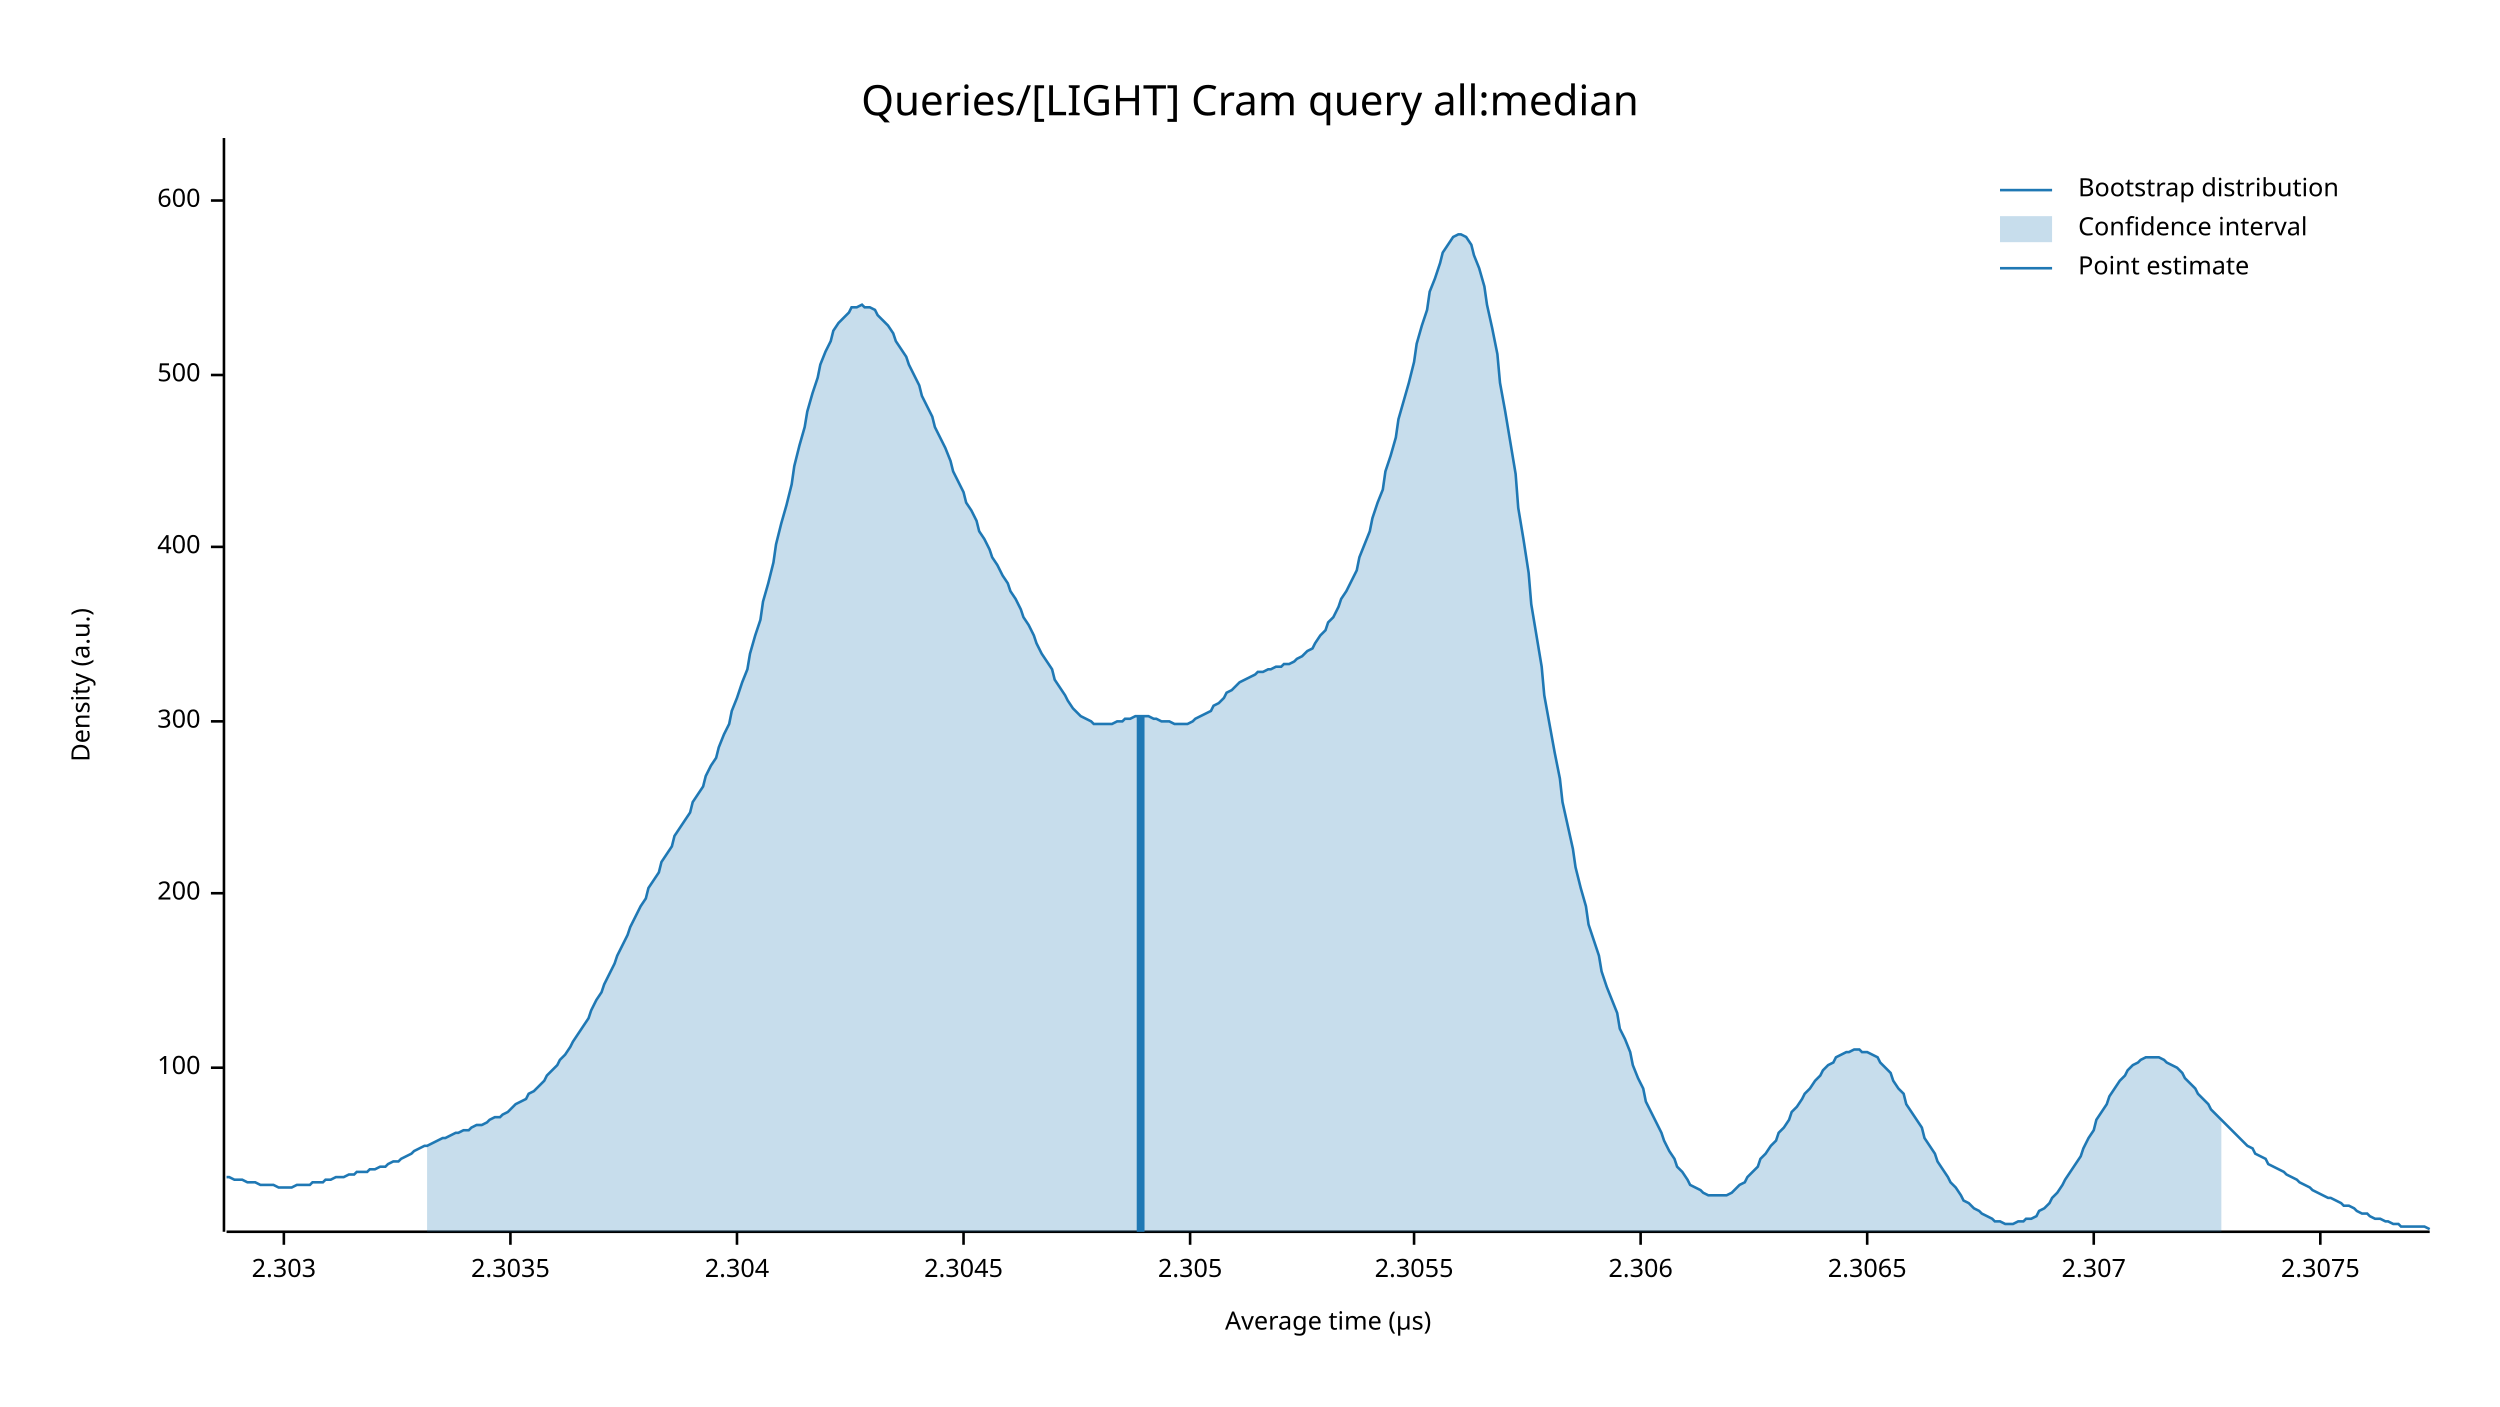
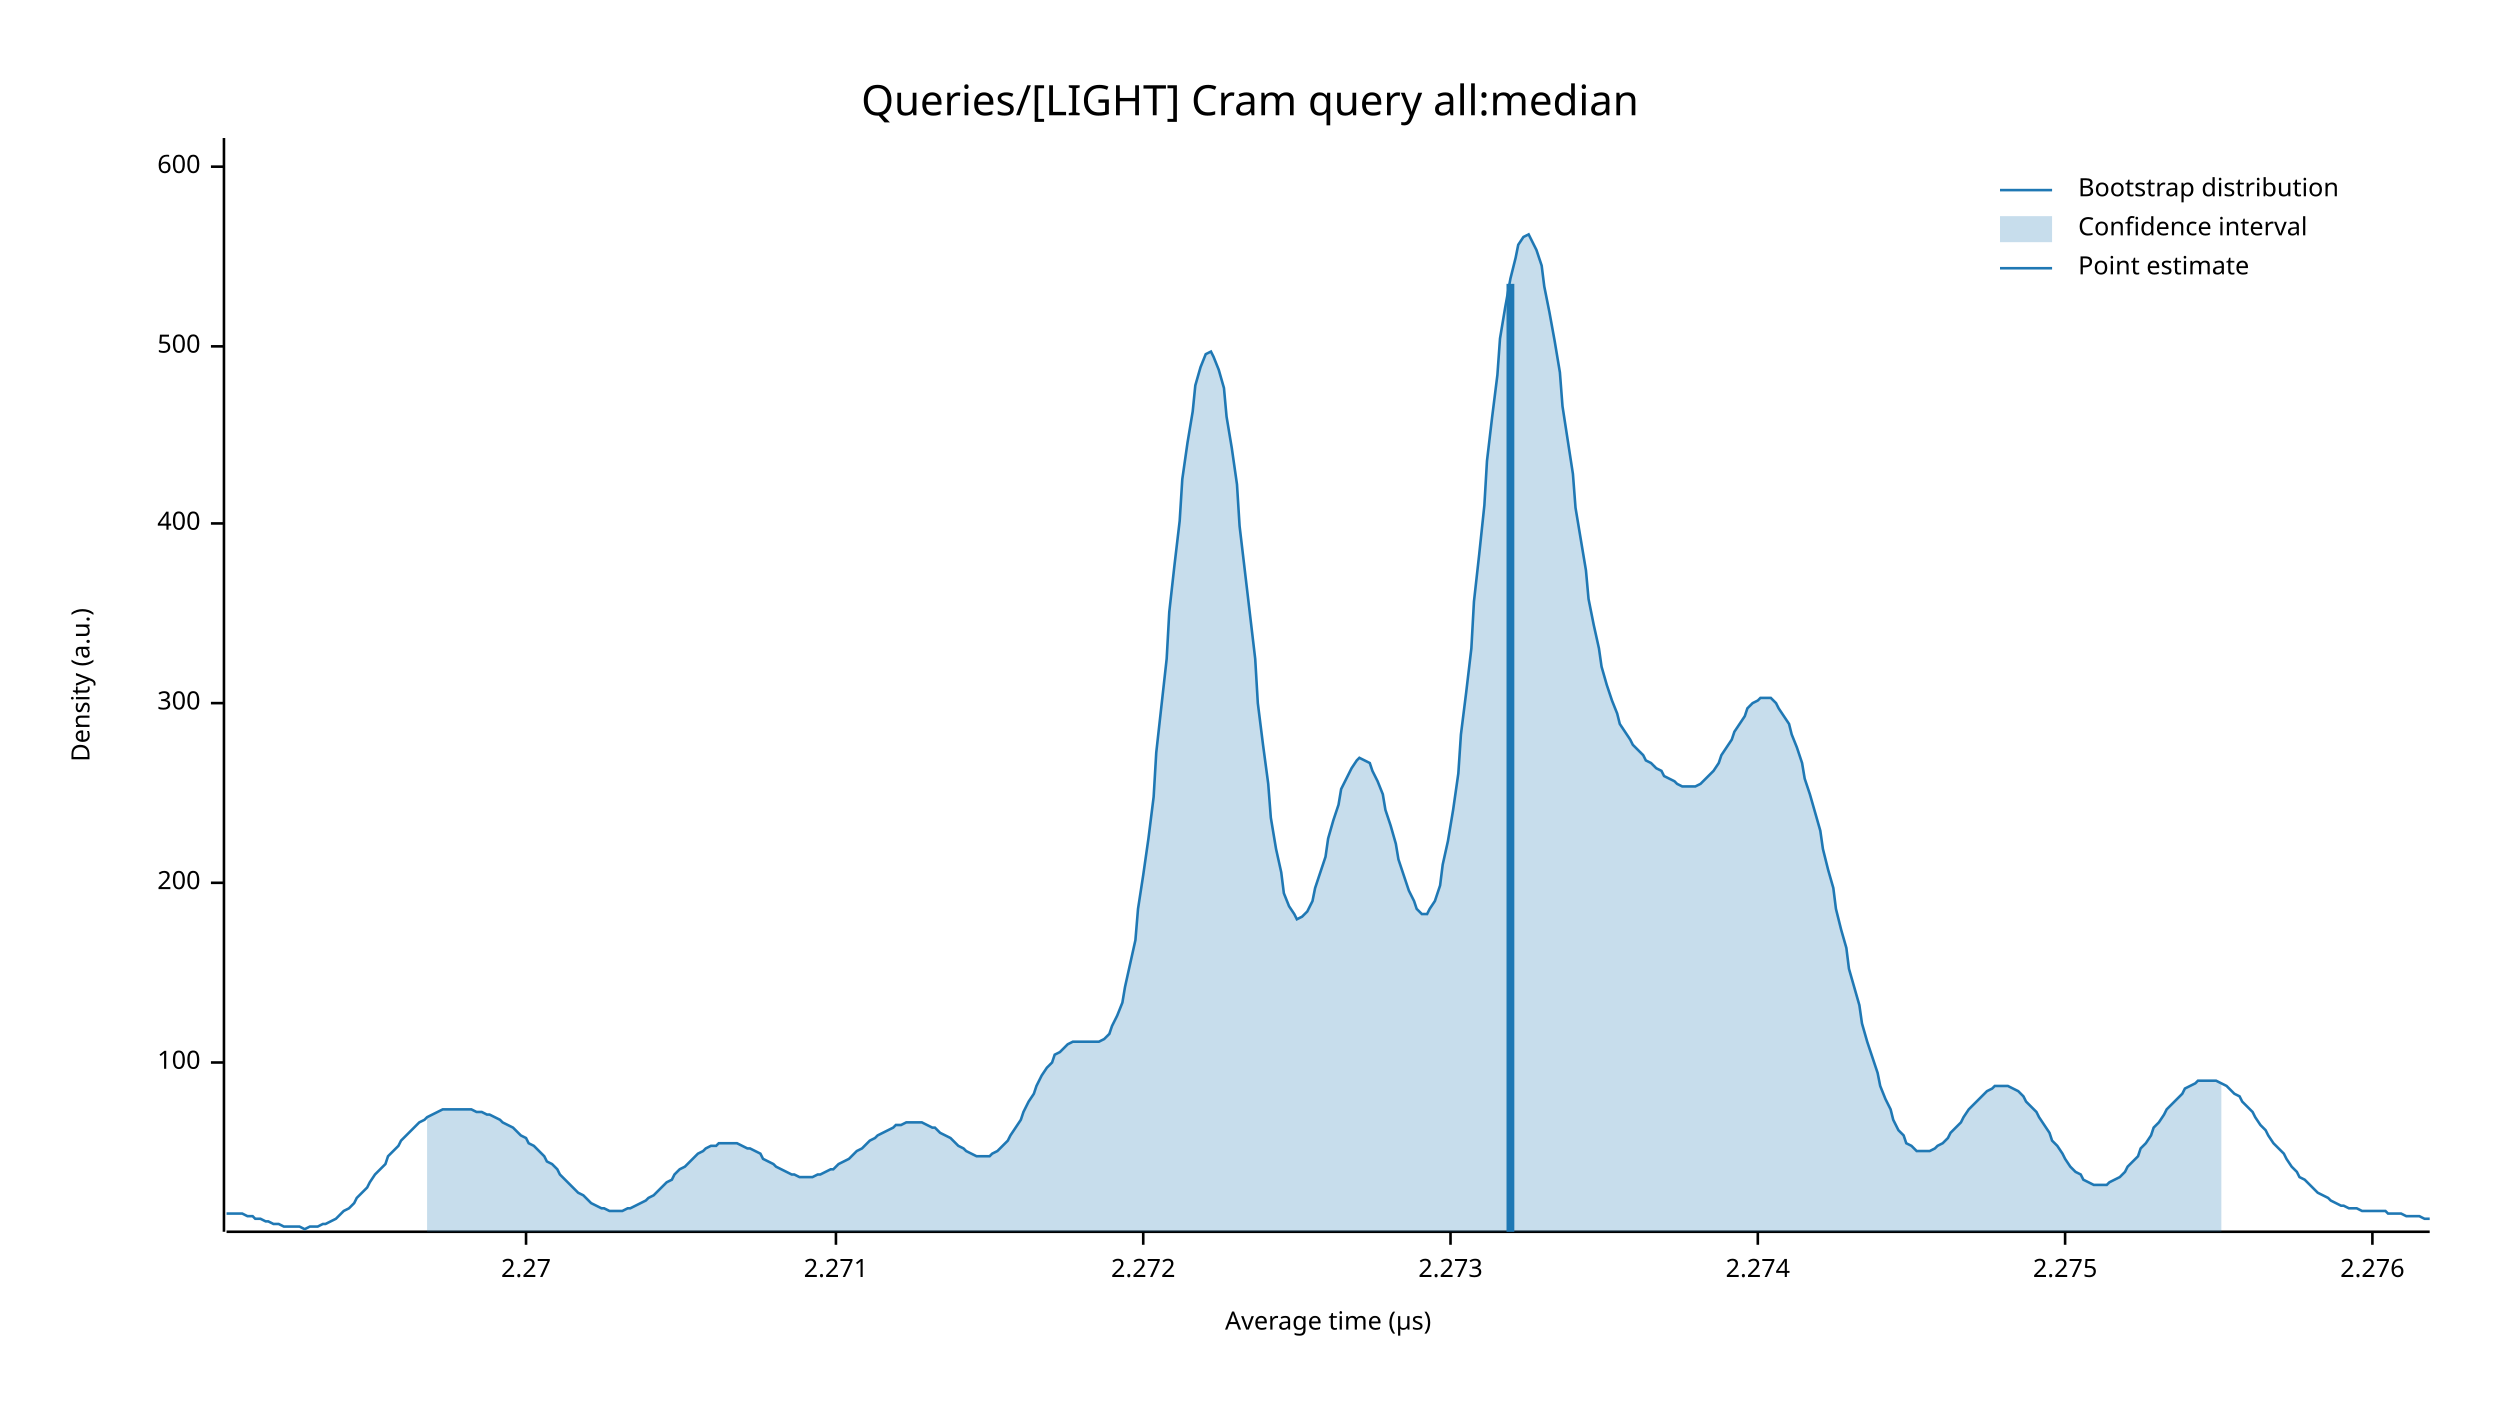
<svg xmlns="http://www.w3.org/2000/svg" width="960" height="540" viewBox="0 0 960 540">
  <text x="480" y="32" dy="0.76em" text-anchor="middle" font-family="sans-serif" font-size="16.129" opacity="1" fill="#000000">
Queries/[LIGHT] Cram query all:median
</text>
  <text x="27" y="263" dy="0.76em" text-anchor="middle" font-family="sans-serif" font-size="9.677" opacity="1" fill="#000000" transform="rotate(270, 27, 263)">
Density (a.u.)
</text>
  <text x="510" y="513" dy="-0.5ex" text-anchor="middle" font-family="sans-serif" font-size="9.677" opacity="1" fill="#000000">
Average time (µs)
</text>
  <polyline fill="none" opacity="1" stroke="#000000" stroke-width="1" points="86,53 86,473 " />
-   <text x="77" y="410" dy="0.5ex" text-anchor="end" font-family="sans-serif" font-size="9.677" opacity="1" fill="#000000">
+   <text x="77" y="408" dy="0.5ex" text-anchor="end" font-family="sans-serif" font-size="9.677" opacity="1" fill="#000000">
100
</text>
-   <polyline fill="none" opacity="1" stroke="#000000" stroke-width="1" points="81,410 86,410 " />
-   <text x="77" y="343" dy="0.5ex" text-anchor="end" font-family="sans-serif" font-size="9.677" opacity="1" fill="#000000">
+   <polyline fill="none" opacity="1" stroke="#000000" stroke-width="1" points="81,408 86,408 " />
+   <text x="77" y="339" dy="0.5ex" text-anchor="end" font-family="sans-serif" font-size="9.677" opacity="1" fill="#000000">
200
</text>
-   <polyline fill="none" opacity="1" stroke="#000000" stroke-width="1" points="81,343 86,343 " />
-   <text x="77" y="277" dy="0.5ex" text-anchor="end" font-family="sans-serif" font-size="9.677" opacity="1" fill="#000000">
+   <polyline fill="none" opacity="1" stroke="#000000" stroke-width="1" points="81,339 86,339 " />
+   <text x="77" y="270" dy="0.5ex" text-anchor="end" font-family="sans-serif" font-size="9.677" opacity="1" fill="#000000">
300
</text>
-   <polyline fill="none" opacity="1" stroke="#000000" stroke-width="1" points="81,277 86,277 " />
-   <text x="77" y="210" dy="0.5ex" text-anchor="end" font-family="sans-serif" font-size="9.677" opacity="1" fill="#000000">
+   <polyline fill="none" opacity="1" stroke="#000000" stroke-width="1" points="81,270 86,270 " />
+   <text x="77" y="201" dy="0.5ex" text-anchor="end" font-family="sans-serif" font-size="9.677" opacity="1" fill="#000000">
400
</text>
-   <polyline fill="none" opacity="1" stroke="#000000" stroke-width="1" points="81,210 86,210 " />
-   <text x="77" y="144" dy="0.5ex" text-anchor="end" font-family="sans-serif" font-size="9.677" opacity="1" fill="#000000">
+   <polyline fill="none" opacity="1" stroke="#000000" stroke-width="1" points="81,201 86,201 " />
+   <text x="77" y="133" dy="0.5ex" text-anchor="end" font-family="sans-serif" font-size="9.677" opacity="1" fill="#000000">
500
</text>
-   <polyline fill="none" opacity="1" stroke="#000000" stroke-width="1" points="81,144 86,144 " />
-   <text x="77" y="77" dy="0.5ex" text-anchor="end" font-family="sans-serif" font-size="9.677" opacity="1" fill="#000000">
+   <polyline fill="none" opacity="1" stroke="#000000" stroke-width="1" points="81,133 86,133 " />
+   <text x="77" y="64" dy="0.5ex" text-anchor="end" font-family="sans-serif" font-size="9.677" opacity="1" fill="#000000">
600
</text>
-   <polyline fill="none" opacity="1" stroke="#000000" stroke-width="1" points="81,77 86,77 " />
+   <polyline fill="none" opacity="1" stroke="#000000" stroke-width="1" points="81,64 86,64 " />
  <polyline fill="none" opacity="1" stroke="#000000" stroke-width="1" points="87,473 933,473 " />
-   <text x="109" y="483" dy="0.76em" text-anchor="middle" font-family="sans-serif" font-size="9.677" opacity="1" fill="#000000">
- 2.303
+   <text x="202" y="483" dy="0.76em" text-anchor="middle" font-family="sans-serif" font-size="9.677" opacity="1" fill="#000000">
+ 2.27
</text>
-   <polyline fill="none" opacity="1" stroke="#000000" stroke-width="1" points="109,473 109,478 " />
-   <text x="196" y="483" dy="0.76em" text-anchor="middle" font-family="sans-serif" font-size="9.677" opacity="1" fill="#000000">
- 2.3035
+   <polyline fill="none" opacity="1" stroke="#000000" stroke-width="1" points="202,473 202,478 " />
+   <text x="321" y="483" dy="0.76em" text-anchor="middle" font-family="sans-serif" font-size="9.677" opacity="1" fill="#000000">
+ 2.271
</text>
-   <polyline fill="none" opacity="1" stroke="#000000" stroke-width="1" points="196,473 196,478 " />
-   <text x="283" y="483" dy="0.76em" text-anchor="middle" font-family="sans-serif" font-size="9.677" opacity="1" fill="#000000">
- 2.304
+   <polyline fill="none" opacity="1" stroke="#000000" stroke-width="1" points="321,473 321,478 " />
+   <text x="439" y="483" dy="0.76em" text-anchor="middle" font-family="sans-serif" font-size="9.677" opacity="1" fill="#000000">
+ 2.272
</text>
-   <polyline fill="none" opacity="1" stroke="#000000" stroke-width="1" points="283,473 283,478 " />
-   <text x="370" y="483" dy="0.76em" text-anchor="middle" font-family="sans-serif" font-size="9.677" opacity="1" fill="#000000">
- 2.3045
+   <polyline fill="none" opacity="1" stroke="#000000" stroke-width="1" points="439,473 439,478 " />
+   <text x="557" y="483" dy="0.76em" text-anchor="middle" font-family="sans-serif" font-size="9.677" opacity="1" fill="#000000">
+ 2.273
</text>
-   <polyline fill="none" opacity="1" stroke="#000000" stroke-width="1" points="370,473 370,478 " />
-   <text x="457" y="483" dy="0.76em" text-anchor="middle" font-family="sans-serif" font-size="9.677" opacity="1" fill="#000000">
- 2.305
+   <polyline fill="none" opacity="1" stroke="#000000" stroke-width="1" points="557,473 557,478 " />
+   <text x="675" y="483" dy="0.76em" text-anchor="middle" font-family="sans-serif" font-size="9.677" opacity="1" fill="#000000">
+ 2.274
</text>
-   <polyline fill="none" opacity="1" stroke="#000000" stroke-width="1" points="457,473 457,478 " />
-   <text x="543" y="483" dy="0.76em" text-anchor="middle" font-family="sans-serif" font-size="9.677" opacity="1" fill="#000000">
- 2.3055
+   <polyline fill="none" opacity="1" stroke="#000000" stroke-width="1" points="675,473 675,478 " />
+   <text x="793" y="483" dy="0.76em" text-anchor="middle" font-family="sans-serif" font-size="9.677" opacity="1" fill="#000000">
+ 2.275
</text>
-   <polyline fill="none" opacity="1" stroke="#000000" stroke-width="1" points="543,473 543,478 " />
-   <text x="630" y="483" dy="0.76em" text-anchor="middle" font-family="sans-serif" font-size="9.677" opacity="1" fill="#000000">
- 2.306
+   <polyline fill="none" opacity="1" stroke="#000000" stroke-width="1" points="793,473 793,478 " />
+   <text x="911" y="483" dy="0.76em" text-anchor="middle" font-family="sans-serif" font-size="9.677" opacity="1" fill="#000000">
+ 2.276
</text>
-   <polyline fill="none" opacity="1" stroke="#000000" stroke-width="1" points="630,473 630,478 " />
-   <text x="717" y="483" dy="0.76em" text-anchor="middle" font-family="sans-serif" font-size="9.677" opacity="1" fill="#000000">
- 2.3065
- </text>
-   <polyline fill="none" opacity="1" stroke="#000000" stroke-width="1" points="717,473 717,478 " />
-   <text x="804" y="483" dy="0.76em" text-anchor="middle" font-family="sans-serif" font-size="9.677" opacity="1" fill="#000000">
- 2.307
- </text>
-   <polyline fill="none" opacity="1" stroke="#000000" stroke-width="1" points="804,473 804,478 " />
-   <text x="891" y="483" dy="0.76em" text-anchor="middle" font-family="sans-serif" font-size="9.677" opacity="1" fill="#000000">
- 2.3075
- </text>
-   <polyline fill="none" opacity="1" stroke="#000000" stroke-width="1" points="891,473 891,478 " />
-   <polyline fill="none" opacity="1" stroke="#1F78B4" stroke-width="1" points="87,452 88,452 90,453 92,453 93,453 95,454 97,454 98,454 100,455 102,455 103,455 105,455 107,456 109,456 110,456 112,456 114,455 115,455 117,455 119,455 120,454 122,454 124,454 125,453 127,453 129,452 131,452 132,452 134,451 136,451 137,450 139,450 141,450 142,449 144,449 146,448 148,448 149,447 151,446 153,446 154,445 156,444 158,443 159,442 161,441 163,440 164,440 166,439 168,438 170,437 171,437 173,436 175,435 176,435 178,434 180,434 181,433 183,432 185,432 187,431 188,430 190,429 192,429 193,428 195,427 197,425 198,424 200,423 202,422 203,420 205,419 207,417 209,415 210,413 212,411 214,409 215,407 217,405 219,402 220,400 222,397 224,394 226,391 227,388 229,384 231,381 232,378 234,374 236,370 237,367 239,363 241,359 242,356 244,352 246,348 248,345 249,341 251,338 253,335 254,331 256,328 258,325 259,321 261,318 263,315 265,312 266,308 268,305 270,302 271,298 273,294 275,291 276,287 278,282 280,278 281,273 283,268 285,262 287,257 288,251 290,244 292,238 293,231 295,224 297,216 298,209 300,201 302,194 304,186 305,179 307,171 309,164 310,158 312,151 314,145 315,140 317,135 319,131 320,127 322,124 324,122 326,120 327,118 329,118 331,117 332,118 334,118 336,119 337,121 339,123 341,125 343,128 344,131 346,134 348,137 349,140 351,144 353,148 354,152 356,156 358,160 359,164 361,168 363,172 365,177 366,181 368,185 370,189 371,193 373,196 375,200 376,204 378,207 380,211 381,214 383,217 385,221 387,224 388,227 390,230 392,234 393,237 395,240 397,244 398,247 400,251 402,254 404,257 405,261 407,264 409,267 410,269 412,272 414,274 415,275 417,276 419,277 420,278 422,278 424,278 426,278 427,278 429,277 431,277 432,276 434,276 436,275 437,275 439,275 441,275 443,276 444,276 446,277 448,277 449,277 451,278 453,278 454,278 456,278 458,277 459,276 461,275 463,274 465,273 466,271 468,270 470,268 471,266 473,265 475,263 476,262 478,261 480,260 482,259 483,258 485,258 487,257 488,257 490,256 492,256 493,255 495,255 497,254 498,253 500,252 502,250 504,249 505,247 507,244 509,242 510,239 512,237 514,233 515,230 517,227 519,223 521,219 522,214 524,209 526,204 527,199 529,193 531,188 532,181 534,175 536,168 537,161 539,154 541,147 543,139 544,132 546,125 548,119 549,112 551,107 553,101 554,97 556,94 558,91 560,90 561,90 563,91 565,94 566,98 568,103 570,110 571,117 573,126 575,136 576,147 578,158 580,170 582,182 583,195 585,207 587,220 588,232 590,244 592,256 593,267 595,278 597,289 599,299 600,308 602,317 604,326 605,333 607,341 609,348 610,355 612,361 614,367 615,373 617,379 619,384 621,389 622,395 624,399 626,404 627,409 629,414 631,418 632,423 634,427 636,431 638,435 639,438 641,442 643,445 644,448 646,450 648,453 649,455 651,456 653,457 654,458 656,459 658,459 660,459 661,459 663,459 665,458 666,457 668,455 670,454 671,452 673,450 675,448 676,445 678,443 680,440 682,438 683,435 685,433 687,430 688,427 690,425 692,422 693,420 695,418 697,415 699,413 700,411 702,409 704,408 705,406 707,405 709,404 710,404 712,403 714,403 715,404 717,404 719,405 721,406 722,408 724,410 726,412 727,415 729,418 731,420 732,424 734,427 736,430 738,433 739,437 741,440 743,443 744,446 746,449 748,452 749,454 751,456 753,459 754,461 756,462 758,464 760,465 761,466 763,467 765,468 766,469 768,469 770,470 771,470 773,470 775,469 777,469 778,468 780,468 782,467 783,465 785,464 787,462 788,460 790,458 792,455 793,453 795,450 797,447 799,444 800,441 802,437 804,434 805,430 807,427 809,424 810,421 812,418 814,415 816,413 817,411 819,409 821,408 822,407 824,406 826,406 827,406 829,406 831,407 832,408 834,409 836,410 838,412 839,414 841,416 843,418 844,420 846,422 848,424 849,426 851,428 853,430 855,432 856,433 858,435 860,437 861,438 863,440 865,441 866,443 868,444 870,445 871,447 873,448 875,449 877,450 878,451 880,452 882,453 883,454 885,455 887,456 888,457 890,458 892,459 894,460 895,460 897,461 899,462 900,463 902,463 904,464 905,465 907,466 909,466 910,467 912,468 914,468 916,469 917,469 919,470 921,470 922,471 924,471 926,471 927,471 929,471 931,471 933,472 " />
-   <polygon opacity="0.25" fill="#1F78B4" points="164,440 166,439 168,438 170,437 171,437 173,436 175,435 176,435 178,434 180,434 181,433 183,432 185,432 187,431 188,430 190,429 192,429 193,428 195,427 197,425 198,424 200,423 202,422 203,420 205,419 207,417 209,415 210,413 212,411 214,409 215,407 217,405 219,402 220,400 222,397 224,394 226,391 227,388 229,384 231,381 232,378 234,374 236,370 237,367 239,363 241,359 242,356 244,352 246,348 248,345 249,341 251,338 253,335 254,331 256,328 258,325 259,321 261,318 263,315 265,312 266,308 268,305 270,302 271,298 273,294 275,291 276,287 278,282 280,278 281,273 283,268 285,262 287,257 288,251 290,244 292,238 293,231 295,224 297,216 298,209 300,201 302,194 304,186 305,179 307,171 309,164 310,158 312,151 314,145 315,140 317,135 319,131 320,127 322,124 324,122 326,120 327,118 329,118 331,117 332,118 334,118 336,119 337,121 339,123 341,125 343,128 344,131 346,134 348,137 349,140 351,144 353,148 354,152 356,156 358,160 359,164 361,168 363,172 365,177 366,181 368,185 370,189 371,193 373,196 375,200 376,204 378,207 380,211 381,214 383,217 385,221 387,224 388,227 390,230 392,234 393,237 395,240 397,244 398,247 400,251 402,254 404,257 405,261 407,264 409,267 410,269 412,272 414,274 415,275 417,276 419,277 420,278 422,278 424,278 426,278 427,278 429,277 431,277 432,276 434,276 436,275 437,275 439,275 441,275 443,276 444,276 446,277 448,277 449,277 451,278 453,278 454,278 456,278 458,277 459,276 461,275 463,274 465,273 466,271 468,270 470,268 471,266 473,265 475,263 476,262 478,261 480,260 482,259 483,258 485,258 487,257 488,257 490,256 492,256 493,255 495,255 497,254 498,253 500,252 502,250 504,249 505,247 507,244 509,242 510,239 512,237 514,233 515,230 517,227 519,223 521,219 522,214 524,209 526,204 527,199 529,193 531,188 532,181 534,175 536,168 537,161 539,154 541,147 543,139 544,132 546,125 548,119 549,112 551,107 553,101 554,97 556,94 558,91 560,90 561,90 563,91 565,94 566,98 568,103 570,110 571,117 573,126 575,136 576,147 578,158 580,170 582,182 583,195 585,207 587,220 588,232 590,244 592,256 593,267 595,278 597,289 599,299 600,308 602,317 604,326 605,333 607,341 609,348 610,355 612,361 614,367 615,373 617,379 619,384 621,389 622,395 624,399 626,404 627,409 629,414 631,418 632,423 634,427 636,431 638,435 639,438 641,442 643,445 644,448 646,450 648,453 649,455 651,456 653,457 654,458 656,459 658,459 660,459 661,459 663,459 665,458 666,457 668,455 670,454 671,452 673,450 675,448 676,445 678,443 680,440 682,438 683,435 685,433 687,430 688,427 690,425 692,422 693,420 695,418 697,415 699,413 700,411 702,409 704,408 705,406 707,405 709,404 710,404 712,403 714,403 715,404 717,404 719,405 721,406 722,408 724,410 726,412 727,415 729,418 731,420 732,424 734,427 736,430 738,433 739,437 741,440 743,443 744,446 746,449 748,452 749,454 751,456 753,459 754,461 756,462 758,464 760,465 761,466 763,467 765,468 766,469 768,469 770,470 771,470 773,470 775,469 777,469 778,468 780,468 782,467 783,465 785,464 787,462 788,460 790,458 792,455 793,453 795,450 797,447 799,444 800,441 802,437 804,434 805,430 807,427 809,424 810,421 812,418 814,415 816,413 817,411 819,409 821,408 822,407 824,406 826,406 827,406 829,406 831,407 832,408 834,409 836,410 838,412 839,414 841,416 843,418 844,420 846,422 848,424 849,426 851,428 853,430 853,473 164,473 " />
-   <polyline fill="none" opacity="1" stroke="#1F78B4" stroke-width="3" points="438,473 438,275 " />
+   <polyline fill="none" opacity="1" stroke="#000000" stroke-width="1" points="911,473 911,478 " />
+   <polyline fill="none" opacity="1" stroke="#1F78B4" stroke-width="1" points="87,466 88,466 90,466 92,466 93,466 95,467 97,467 98,468 100,468 102,469 103,469 105,470 107,470 109,471 110,471 112,471 114,471 115,471 117,472 119,471 120,471 122,471 124,470 125,470 127,469 129,468 131,466 132,465 134,464 136,462 137,460 139,458 141,456 142,454 144,451 146,449 148,447 149,444 151,442 153,440 154,438 156,436 158,434 159,433 161,431 163,430 164,429 166,428 168,427 170,426 171,426 173,426 175,426 176,426 178,426 180,426 181,426 183,427 185,427 187,428 188,428 190,429 192,430 193,431 195,432 197,433 198,434 200,436 202,437 203,439 205,440 207,442 209,444 210,446 212,447 214,449 215,451 217,453 219,455 220,456 222,458 224,459 226,461 227,462 229,463 231,464 232,464 234,465 236,465 237,465 239,465 241,464 242,464 244,463 246,462 248,461 249,460 251,459 253,457 254,456 256,454 258,453 259,451 261,449 263,448 265,446 266,445 268,443 270,442 271,441 273,440 275,440 276,439 278,439 280,439 281,439 283,439 285,440 287,441 288,441 290,442 292,443 293,445 295,446 297,447 298,448 300,449 302,450 304,451 305,451 307,452 309,452 310,452 312,452 314,451 315,451 317,450 319,449 320,449 322,447 324,446 326,445 327,444 329,442 331,441 332,440 334,438 336,437 337,436 339,435 341,434 343,433 344,432 346,432 348,431 349,431 351,431 353,431 354,431 356,432 358,433 359,433 361,435 363,436 365,437 366,438 368,440 370,441 371,442 373,443 375,444 376,444 378,444 380,444 381,443 383,442 385,440 387,438 388,436 390,433 392,430 393,427 395,423 397,420 398,417 400,413 402,410 404,408 405,405 407,404 409,402 410,401 412,400 414,400 415,400 417,400 419,400 420,400 422,400 424,399 426,397 427,394 429,390 431,385 432,379 434,370 436,361 437,349 439,336 441,322 443,306 444,289 446,271 448,253 449,235 451,217 453,200 454,184 456,170 458,158 459,148 461,141 463,136 465,135 466,137 468,142 470,149 471,160 473,172 475,186 476,202 478,219 480,236 482,253 483,270 485,286 487,301 488,314 490,326 492,335 493,343 495,348 497,351 498,353 500,352 502,350 504,346 505,341 507,335 509,329 510,322 512,315 514,309 515,303 517,299 519,295 521,292 522,291 524,292 526,293 527,296 529,300 531,305 532,311 534,317 536,324 537,330 539,336 541,342 543,346 544,349 546,351 548,351 549,349 551,346 553,340 554,332 556,323 558,311 560,297 561,282 563,266 565,249 566,231 568,213 570,194 571,177 573,160 575,144 576,130 578,118 580,107 582,99 583,94 585,91 587,90 588,92 590,96 592,102 593,110 595,120 597,131 599,143 600,156 602,169 604,182 605,195 607,207 609,219 610,230 612,240 614,249 615,256 617,263 619,269 621,274 622,278 624,281 626,284 627,286 629,288 631,290 632,292 634,293 636,295 638,296 639,298 641,299 643,300 644,301 646,302 648,302 649,302 651,302 653,301 654,300 656,298 658,296 660,293 661,290 663,287 665,284 666,281 668,278 670,275 671,272 673,270 675,269 676,268 678,268 680,268 682,270 683,272 685,275 687,278 688,282 690,287 692,293 693,299 695,305 697,312 699,319 700,326 702,334 704,341 705,349 707,357 709,364 710,372 712,379 714,386 715,393 717,400 719,406 721,412 722,417 724,422 726,426 727,430 729,434 731,436 732,439 734,440 736,442 738,442 739,442 741,442 743,441 744,440 746,439 748,437 749,435 751,433 753,431 754,429 756,426 758,424 760,422 761,421 763,419 765,418 766,417 768,417 770,417 771,417 773,418 775,419 777,421 778,423 780,425 782,427 783,429 785,432 787,435 788,438 790,440 792,443 793,445 795,448 797,450 799,451 800,453 802,454 804,455 805,455 807,455 809,455 810,454 812,453 814,452 816,450 817,448 819,446 821,444 822,441 824,439 826,436 827,433 829,431 831,428 832,426 834,424 836,422 838,420 839,418 841,417 843,416 844,415 846,415 848,415 849,415 851,415 853,416 855,417 856,418 858,420 860,421 861,423 863,425 865,427 866,429 868,432 870,434 871,436 873,439 875,441 877,443 878,445 880,448 882,450 883,452 885,453 887,455 888,456 890,458 892,459 894,460 895,461 897,462 899,463 900,463 902,464 904,464 905,464 907,465 909,465 910,465 912,465 914,465 916,465 917,466 919,466 921,466 922,466 924,467 926,467 927,467 929,467 931,468 933,468 " />
+   <polygon opacity="0.25" fill="#1F78B4" points="164,429 166,428 168,427 170,426 171,426 173,426 175,426 176,426 178,426 180,426 181,426 183,427 185,427 187,428 188,428 190,429 192,430 193,431 195,432 197,433 198,434 200,436 202,437 203,439 205,440 207,442 209,444 210,446 212,447 214,449 215,451 217,453 219,455 220,456 222,458 224,459 226,461 227,462 229,463 231,464 232,464 234,465 236,465 237,465 239,465 241,464 242,464 244,463 246,462 248,461 249,460 251,459 253,457 254,456 256,454 258,453 259,451 261,449 263,448 265,446 266,445 268,443 270,442 271,441 273,440 275,440 276,439 278,439 280,439 281,439 283,439 285,440 287,441 288,441 290,442 292,443 293,445 295,446 297,447 298,448 300,449 302,450 304,451 305,451 307,452 309,452 310,452 312,452 314,451 315,451 317,450 319,449 320,449 322,447 324,446 326,445 327,444 329,442 331,441 332,440 334,438 336,437 337,436 339,435 341,434 343,433 344,432 346,432 348,431 349,431 351,431 353,431 354,431 356,432 358,433 359,433 361,435 363,436 365,437 366,438 368,440 370,441 371,442 373,443 375,444 376,444 378,444 380,444 381,443 383,442 385,440 387,438 388,436 390,433 392,430 393,427 395,423 397,420 398,417 400,413 402,410 404,408 405,405 407,404 409,402 410,401 412,400 414,400 415,400 417,400 419,400 420,400 422,400 424,399 426,397 427,394 429,390 431,385 432,379 434,370 436,361 437,349 439,336 441,322 443,306 444,289 446,271 448,253 449,235 451,217 453,200 454,184 456,170 458,158 459,148 461,141 463,136 465,135 466,137 468,142 470,149 471,160 473,172 475,186 476,202 478,219 480,236 482,253 483,270 485,286 487,301 488,314 490,326 492,335 493,343 495,348 497,351 498,353 500,352 502,350 504,346 505,341 507,335 509,329 510,322 512,315 514,309 515,303 517,299 519,295 521,292 522,291 524,292 526,293 527,296 529,300 531,305 532,311 534,317 536,324 537,330 539,336 541,342 543,346 544,349 546,351 548,351 549,349 551,346 553,340 554,332 556,323 558,311 560,297 561,282 563,266 565,249 566,231 568,213 570,194 571,177 573,160 575,144 576,130 578,118 580,107 582,99 583,94 585,91 587,90 588,92 590,96 592,102 593,110 595,120 597,131 599,143 600,156 602,169 604,182 605,195 607,207 609,219 610,230 612,240 614,249 615,256 617,263 619,269 621,274 622,278 624,281 626,284 627,286 629,288 631,290 632,292 634,293 636,295 638,296 639,298 641,299 643,300 644,301 646,302 648,302 649,302 651,302 653,301 654,300 656,298 658,296 660,293 661,290 663,287 665,284 666,281 668,278 670,275 671,272 673,270 675,269 676,268 678,268 680,268 682,270 683,272 685,275 687,278 688,282 690,287 692,293 693,299 695,305 697,312 699,319 700,326 702,334 704,341 705,349 707,357 709,364 710,372 712,379 714,386 715,393 717,400 719,406 721,412 722,417 724,422 726,426 727,430 729,434 731,436 732,439 734,440 736,442 738,442 739,442 741,442 743,441 744,440 746,439 748,437 749,435 751,433 753,431 754,429 756,426 758,424 760,422 761,421 763,419 765,418 766,417 768,417 770,417 771,417 773,418 775,419 777,421 778,423 780,425 782,427 783,429 785,432 787,435 788,438 790,440 792,443 793,445 795,448 797,450 799,451 800,453 802,454 804,455 805,455 807,455 809,455 810,454 812,453 814,452 816,450 817,448 819,446 821,444 822,441 824,439 826,436 827,433 829,431 831,428 832,426 834,424 836,422 838,420 839,418 841,417 843,416 844,415 846,415 848,415 849,415 851,415 853,416 853,473 164,473 " />
+   <polyline fill="none" opacity="1" stroke="#1F78B4" stroke-width="3" points="580,473 580,109 " />
  <text x="798" y="68" dy="0.76em" text-anchor="start" font-family="sans-serif" font-size="9.677" opacity="1" fill="#000000">
Bootstrap distribution
</text>
  <text x="798" y="83" dy="0.76em" text-anchor="start" font-family="sans-serif" font-size="9.677" opacity="1" fill="#000000">
Confidence interval
</text>
  <text x="798" y="98" dy="0.76em" text-anchor="start" font-family="sans-serif" font-size="9.677" opacity="1" fill="#000000">
Point estimate
</text>
  <polyline fill="none" opacity="1" stroke="#1F78B4" stroke-width="1" points="768,73 788,73 " />
  <rect x="768" y="83" width="20" height="10" opacity="0.25" fill="#1F78B4" stroke="none" />
  <polyline fill="none" opacity="1" stroke="#1F78B4" stroke-width="1" points="768,103 788,103 " />
</svg>
